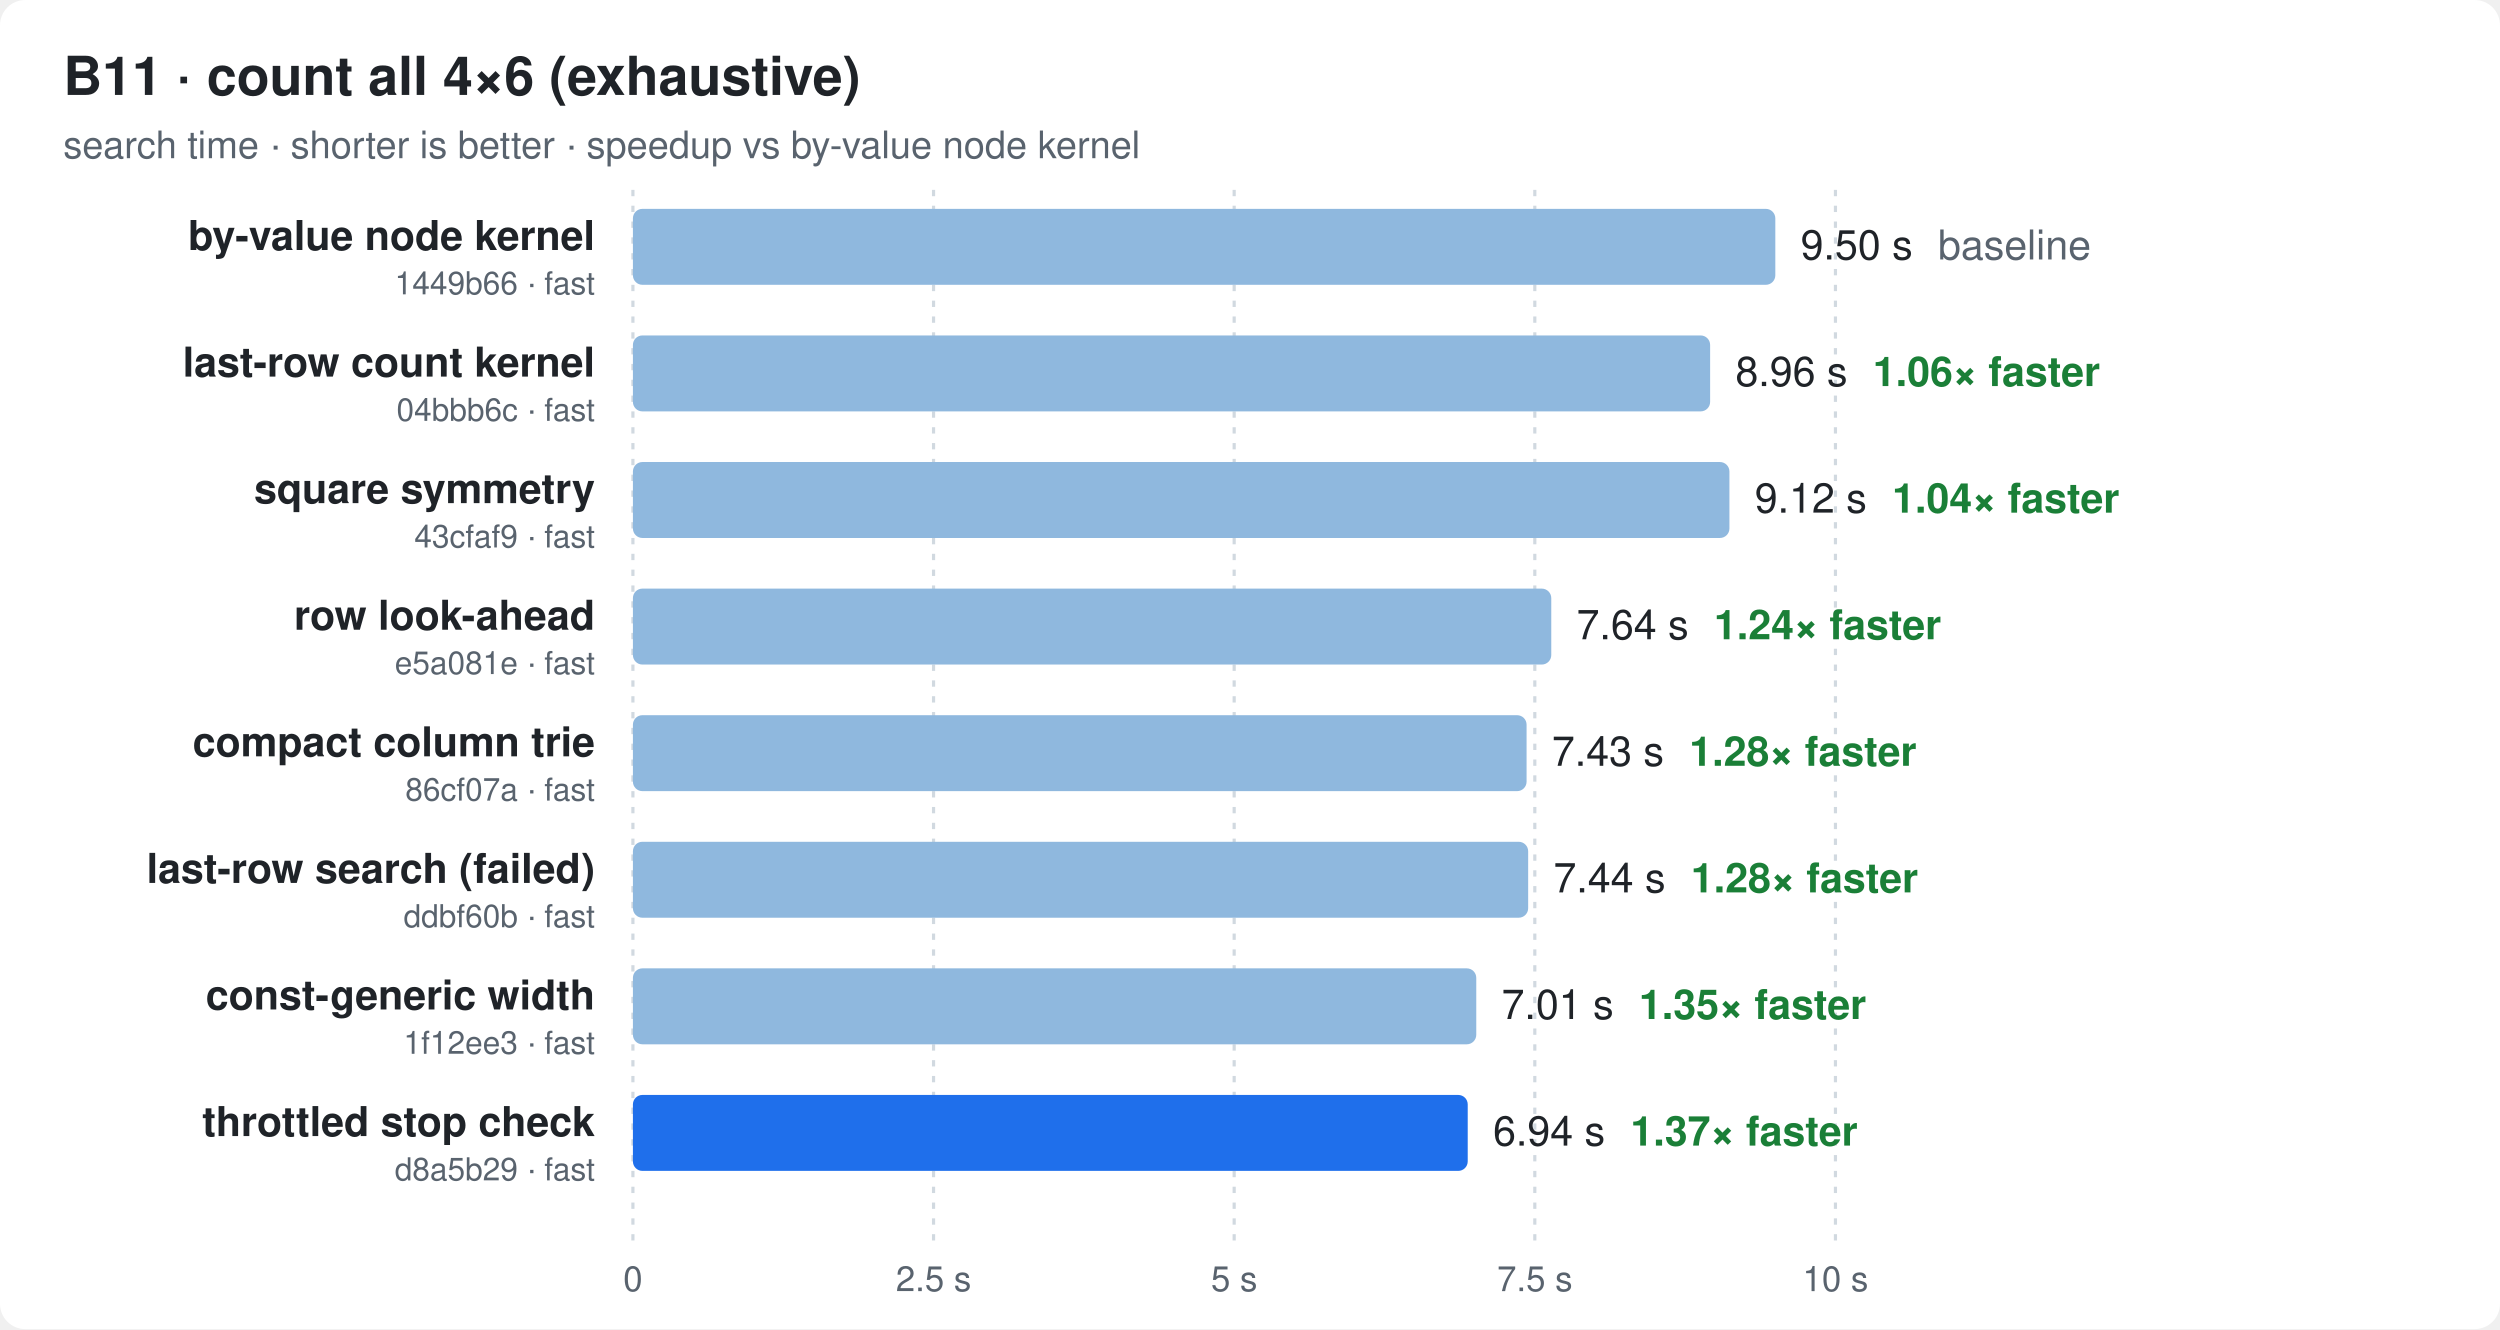
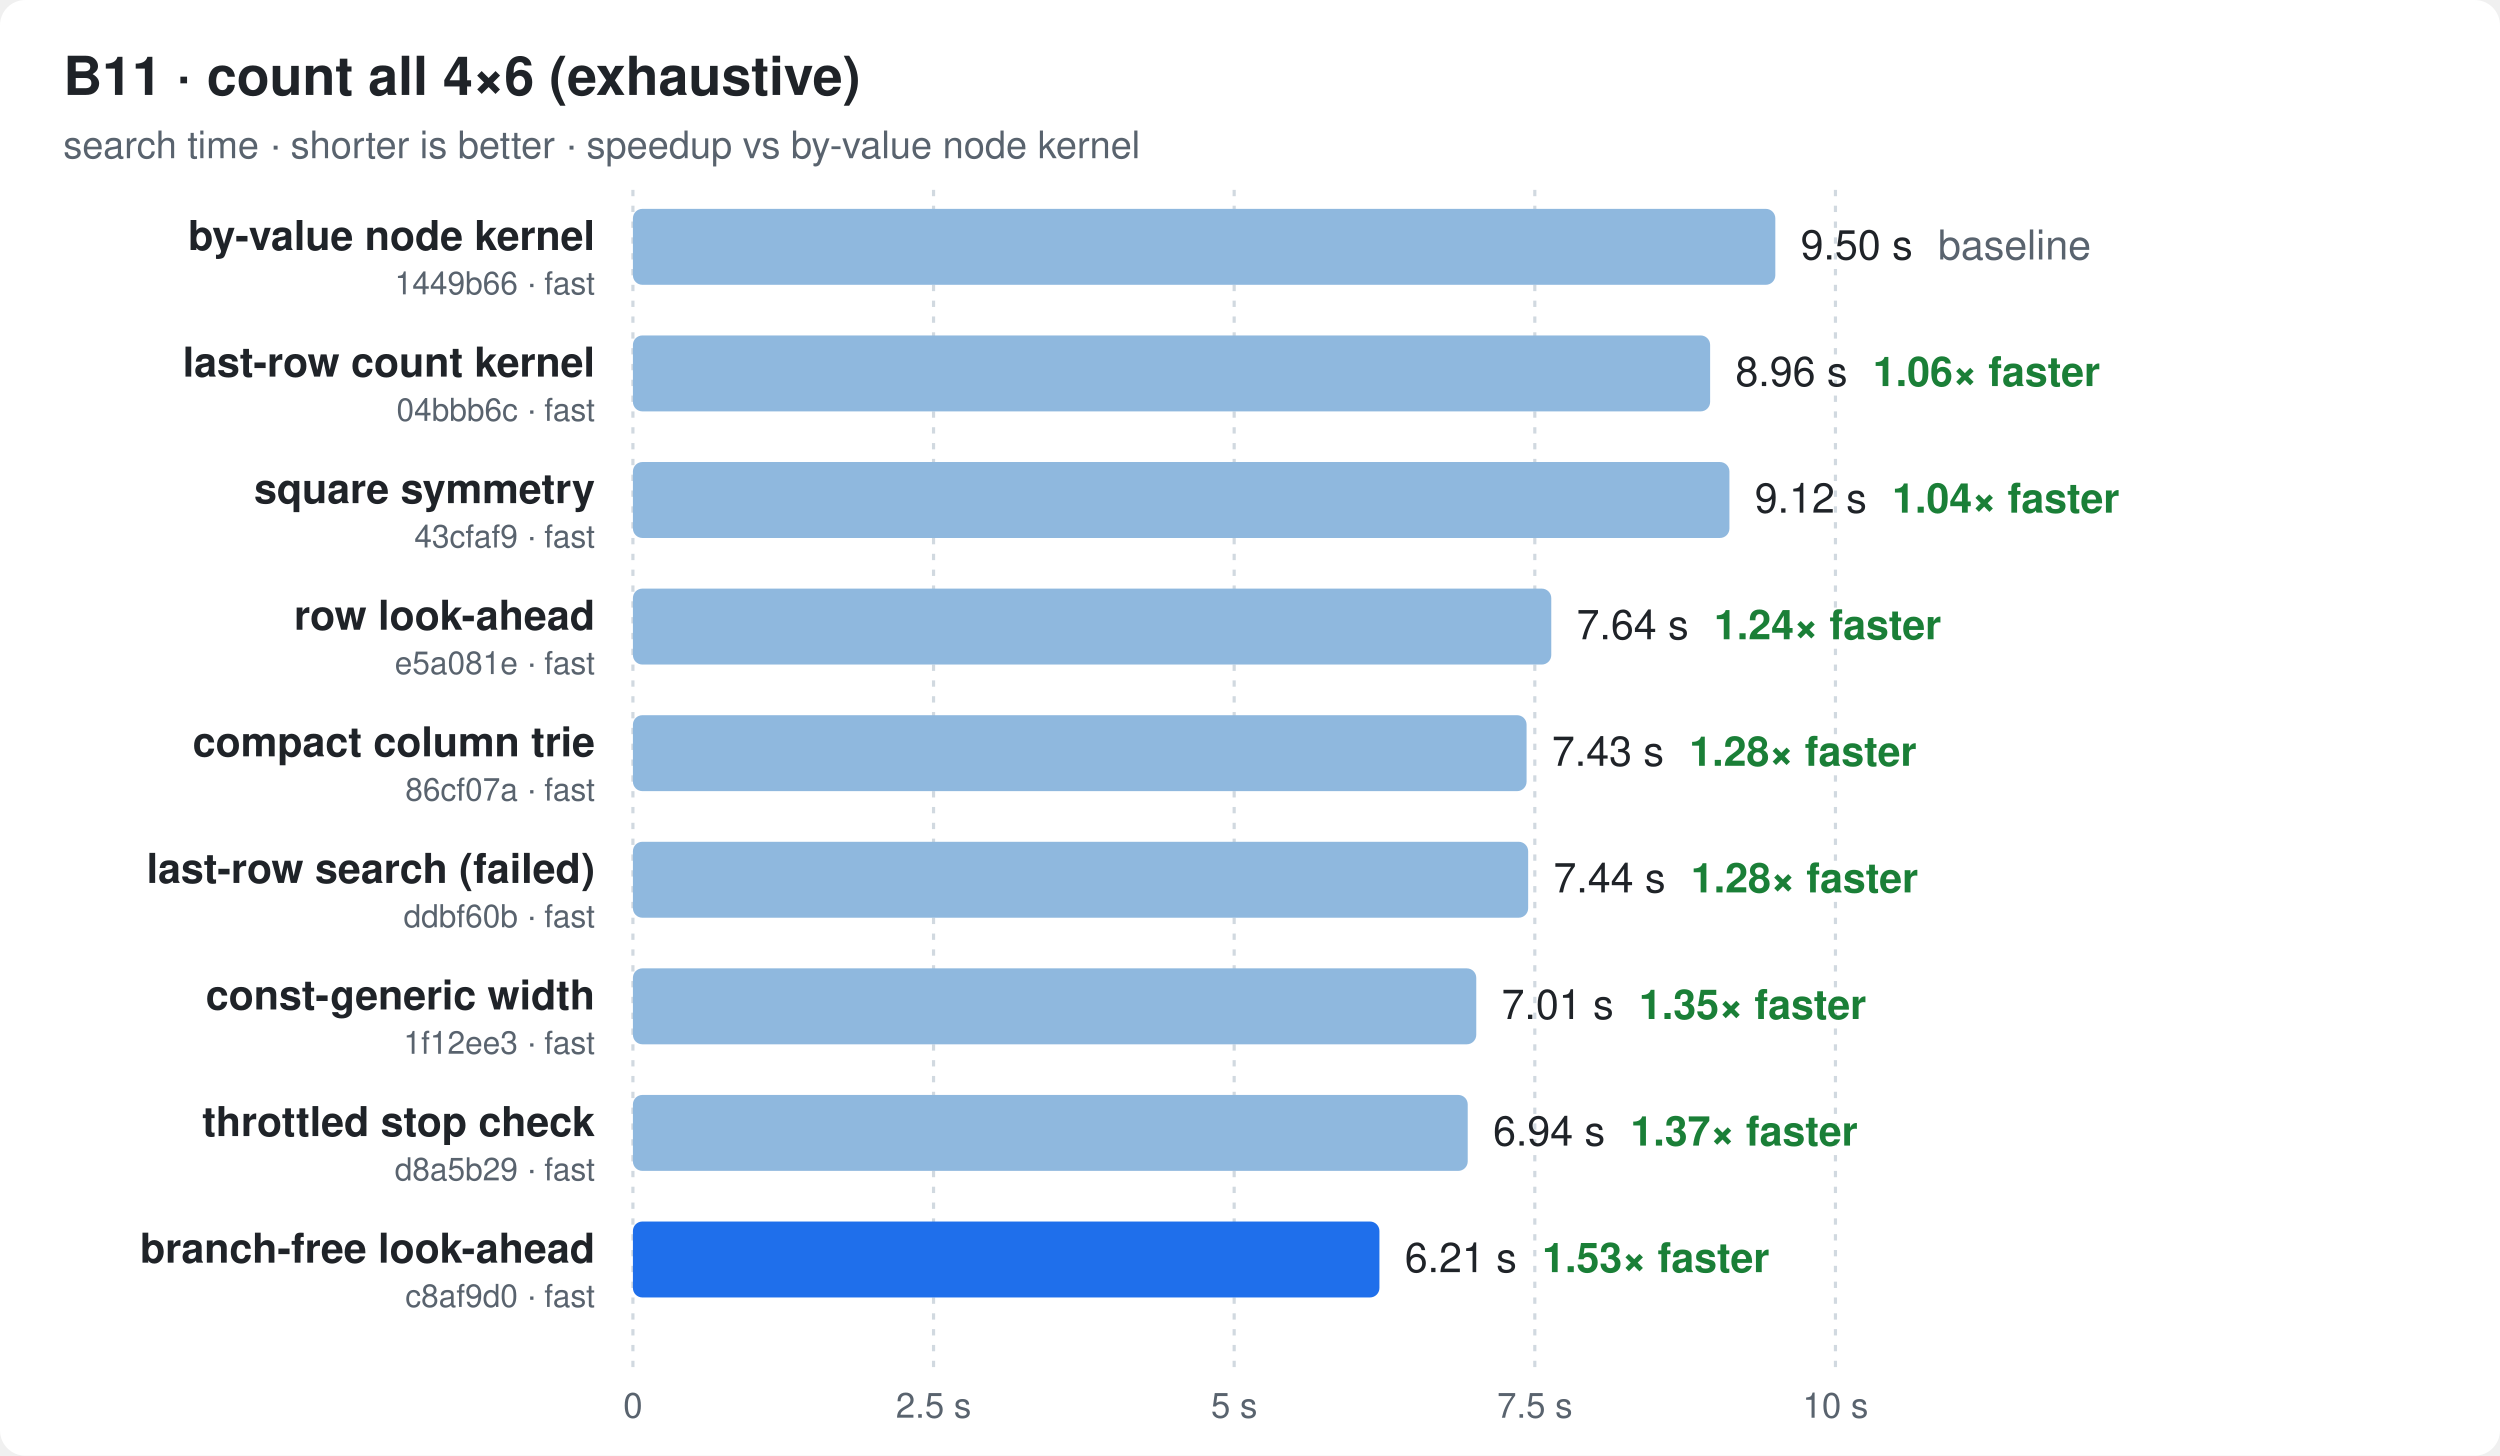
- <svg xmlns="http://www.w3.org/2000/svg" width="790" height="420" viewBox="0 0 790 420" font-family="ui-sans-serif,-apple-system,Segoe UI,Helvetica,Arial,sans-serif">
+ <svg xmlns="http://www.w3.org/2000/svg" width="790" height="460" viewBox="0 0 790 460" font-family="ui-sans-serif,-apple-system,Segoe UI,Helvetica,Arial,sans-serif">
  <style>
  .bg{fill:#ffffff} .t{fill:#1f2328} .m{fill:#59636e} .g{stroke:#d1d9e0}
  .bar{fill:#8fb8de} .best{fill:#1f6feb} .x{fill:#1a7f37;font-weight:600}
  @media (prefers-color-scheme: dark){
    .bg{fill:#0d1117} .t{fill:#e6edf3} .m{fill:#9198a1} .g{stroke:#30363d}
    .bar{fill:#2f5f8f} .best{fill:#4493f8} .x{fill:#3fb950}
  }
</style>
-   <rect class="bg" width="790" height="420" rx="8" />
+   <rect class="bg" width="790" height="460" rx="8" />
  <text class="t" x="20" y="30" font-size="17" font-weight="700">B11 · count all 4×6 (exhaustive)</text>
  <text class="m" x="20" y="50" font-size="12">search time · shorter is better · speedup vs by-value node kernel</text>
-   <line class="g" x1="200.0" x2="200.0" y1="60" y2="392" stroke-dasharray="2 3" />
-   <text class="m" x="200.0" y="408" font-size="11" text-anchor="middle">0</text>
-   <line class="g" x1="295.0" x2="295.0" y1="60" y2="392" stroke-dasharray="2 3" />
-   <text class="m" x="295.0" y="408" font-size="11" text-anchor="middle">2.5 s</text>
-   <line class="g" x1="390.0" x2="390.0" y1="60" y2="392" stroke-dasharray="2 3" />
-   <text class="m" x="390.0" y="408" font-size="11" text-anchor="middle">5 s</text>
-   <line class="g" x1="485.0" x2="485.0" y1="60" y2="392" stroke-dasharray="2 3" />
-   <text class="m" x="485.0" y="408" font-size="11" text-anchor="middle">7.5 s</text>
-   <line class="g" x1="580.0" x2="580.0" y1="60" y2="392" stroke-dasharray="2 3" />
-   <text class="m" x="580.0" y="408" font-size="11" text-anchor="middle">10 s</text>
+   <line class="g" x1="200.0" x2="200.0" y1="60" y2="432" stroke-dasharray="2 3" />
+   <text class="m" x="200.0" y="448" font-size="11" text-anchor="middle">0</text>
+   <line class="g" x1="295.0" x2="295.0" y1="60" y2="432" stroke-dasharray="2 3" />
+   <text class="m" x="295.0" y="448" font-size="11" text-anchor="middle">2.5 s</text>
+   <line class="g" x1="390.0" x2="390.0" y1="60" y2="432" stroke-dasharray="2 3" />
+   <text class="m" x="390.0" y="448" font-size="11" text-anchor="middle">5 s</text>
+   <line class="g" x1="485.0" x2="485.0" y1="60" y2="432" stroke-dasharray="2 3" />
+   <text class="m" x="485.0" y="448" font-size="11" text-anchor="middle">7.5 s</text>
+   <line class="g" x1="580.0" x2="580.0" y1="60" y2="432" stroke-dasharray="2 3" />
+   <text class="m" x="580.0" y="448" font-size="11" text-anchor="middle">10 s</text>
  <text class="t" x="188" y="79.0" font-size="13" font-weight="600" text-anchor="end">by-value node kernel</text>
  <text class="m" x="188" y="93.0" font-size="10" text-anchor="end">1449b66 · fast</text>
  <rect class="bar" x="200" y="66" width="361.0" height="24" rx="3" />
  <text class="t" x="569.0" y="82.0" font-size="13">9.50 s<tspan class="m" dx="8">baseline</tspan>
  </text>
  <text class="t" x="188" y="119.0" font-size="13" font-weight="600" text-anchor="end">last-row count kernel</text>
  <text class="m" x="188" y="133.0" font-size="10" text-anchor="end">04bbb6c · fast</text>
  <rect class="bar" x="200" y="106" width="340.4" height="24" rx="3" />
  <text class="t" x="548.4" y="122.0" font-size="13">8.96 s<tspan class="x" dx="8">1.06× faster</tspan>
  </text>
  <text class="t" x="188" y="159.0" font-size="13" font-weight="600" text-anchor="end">square symmetry</text>
  <text class="m" x="188" y="173.0" font-size="10" text-anchor="end">43cfaf9 · fast</text>
  <rect class="bar" x="200" y="146" width="346.5" height="24" rx="3" />
  <text class="t" x="554.5" y="162.0" font-size="13">9.12 s<tspan class="x" dx="8">1.04× faster</tspan>
  </text>
  <text class="t" x="188" y="199.0" font-size="13" font-weight="600" text-anchor="end">row look-ahead</text>
  <text class="m" x="188" y="213.0" font-size="10" text-anchor="end">e5a081e · fast</text>
  <rect class="bar" x="200" y="186" width="290.2" height="24" rx="3" />
  <text class="t" x="498.2" y="202.0" font-size="13">7.64 s<tspan class="x" dx="8">1.24× faster</tspan>
  </text>
  <text class="t" x="188" y="239.0" font-size="13" font-weight="600" text-anchor="end">compact column trie</text>
  <text class="m" x="188" y="253.0" font-size="10" text-anchor="end">86cf07a · fast</text>
  <rect class="bar" x="200" y="226" width="282.4" height="24" rx="3" />
  <text class="t" x="490.4" y="242.0" font-size="13">7.43 s<tspan class="x" dx="8">1.28× faster</tspan>
  </text>
  <text class="t" x="188" y="279.0" font-size="13" font-weight="600" text-anchor="end">last-row search (failed)</text>
  <text class="m" x="188" y="293.0" font-size="10" text-anchor="end">ddbf60b · fast</text>
  <rect class="bar" x="200" y="266" width="282.9" height="24" rx="3" />
  <text class="t" x="490.9" y="282.0" font-size="13">7.44 s<tspan class="x" dx="8">1.28× faster</tspan>
  </text>
  <text class="t" x="188" y="319.0" font-size="13" font-weight="600" text-anchor="end">const-generic width</text>
  <text class="m" x="188" y="333.0" font-size="10" text-anchor="end">1f12ee3 · fast</text>
  <rect class="bar" x="200" y="306" width="266.5" height="24" rx="3" />
  <text class="t" x="474.5" y="322.0" font-size="13">7.01 s<tspan class="x" dx="8">1.35× faster</tspan>
  </text>
  <text class="t" x="188" y="359.0" font-size="13" font-weight="600" text-anchor="end">throttled stop check</text>
  <text class="m" x="188" y="373.0" font-size="10" text-anchor="end">d8a5b29 · fast</text>
-   <rect class="best" x="200" y="346" width="263.8" height="24" rx="3" />
+   <rect class="bar" x="200" y="346" width="263.8" height="24" rx="3" />
  <text class="t" x="471.8" y="362.0" font-size="13">6.94 s<tspan class="x" dx="8">1.37× faster</tspan>
  </text>
+   <text class="t" x="188" y="399.0" font-size="13" font-weight="600" text-anchor="end">branch-free look-ahead</text>
+   <text class="m" x="188" y="413.0" font-size="10" text-anchor="end">c8af9d0 · fast</text>
+   <rect class="best" x="200" y="386" width="235.9" height="24" rx="3" />
+   <text class="t" x="443.9" y="402.0" font-size="13">6.21 s<tspan class="x" dx="8">1.53× faster</tspan>
+   </text>
</svg>
